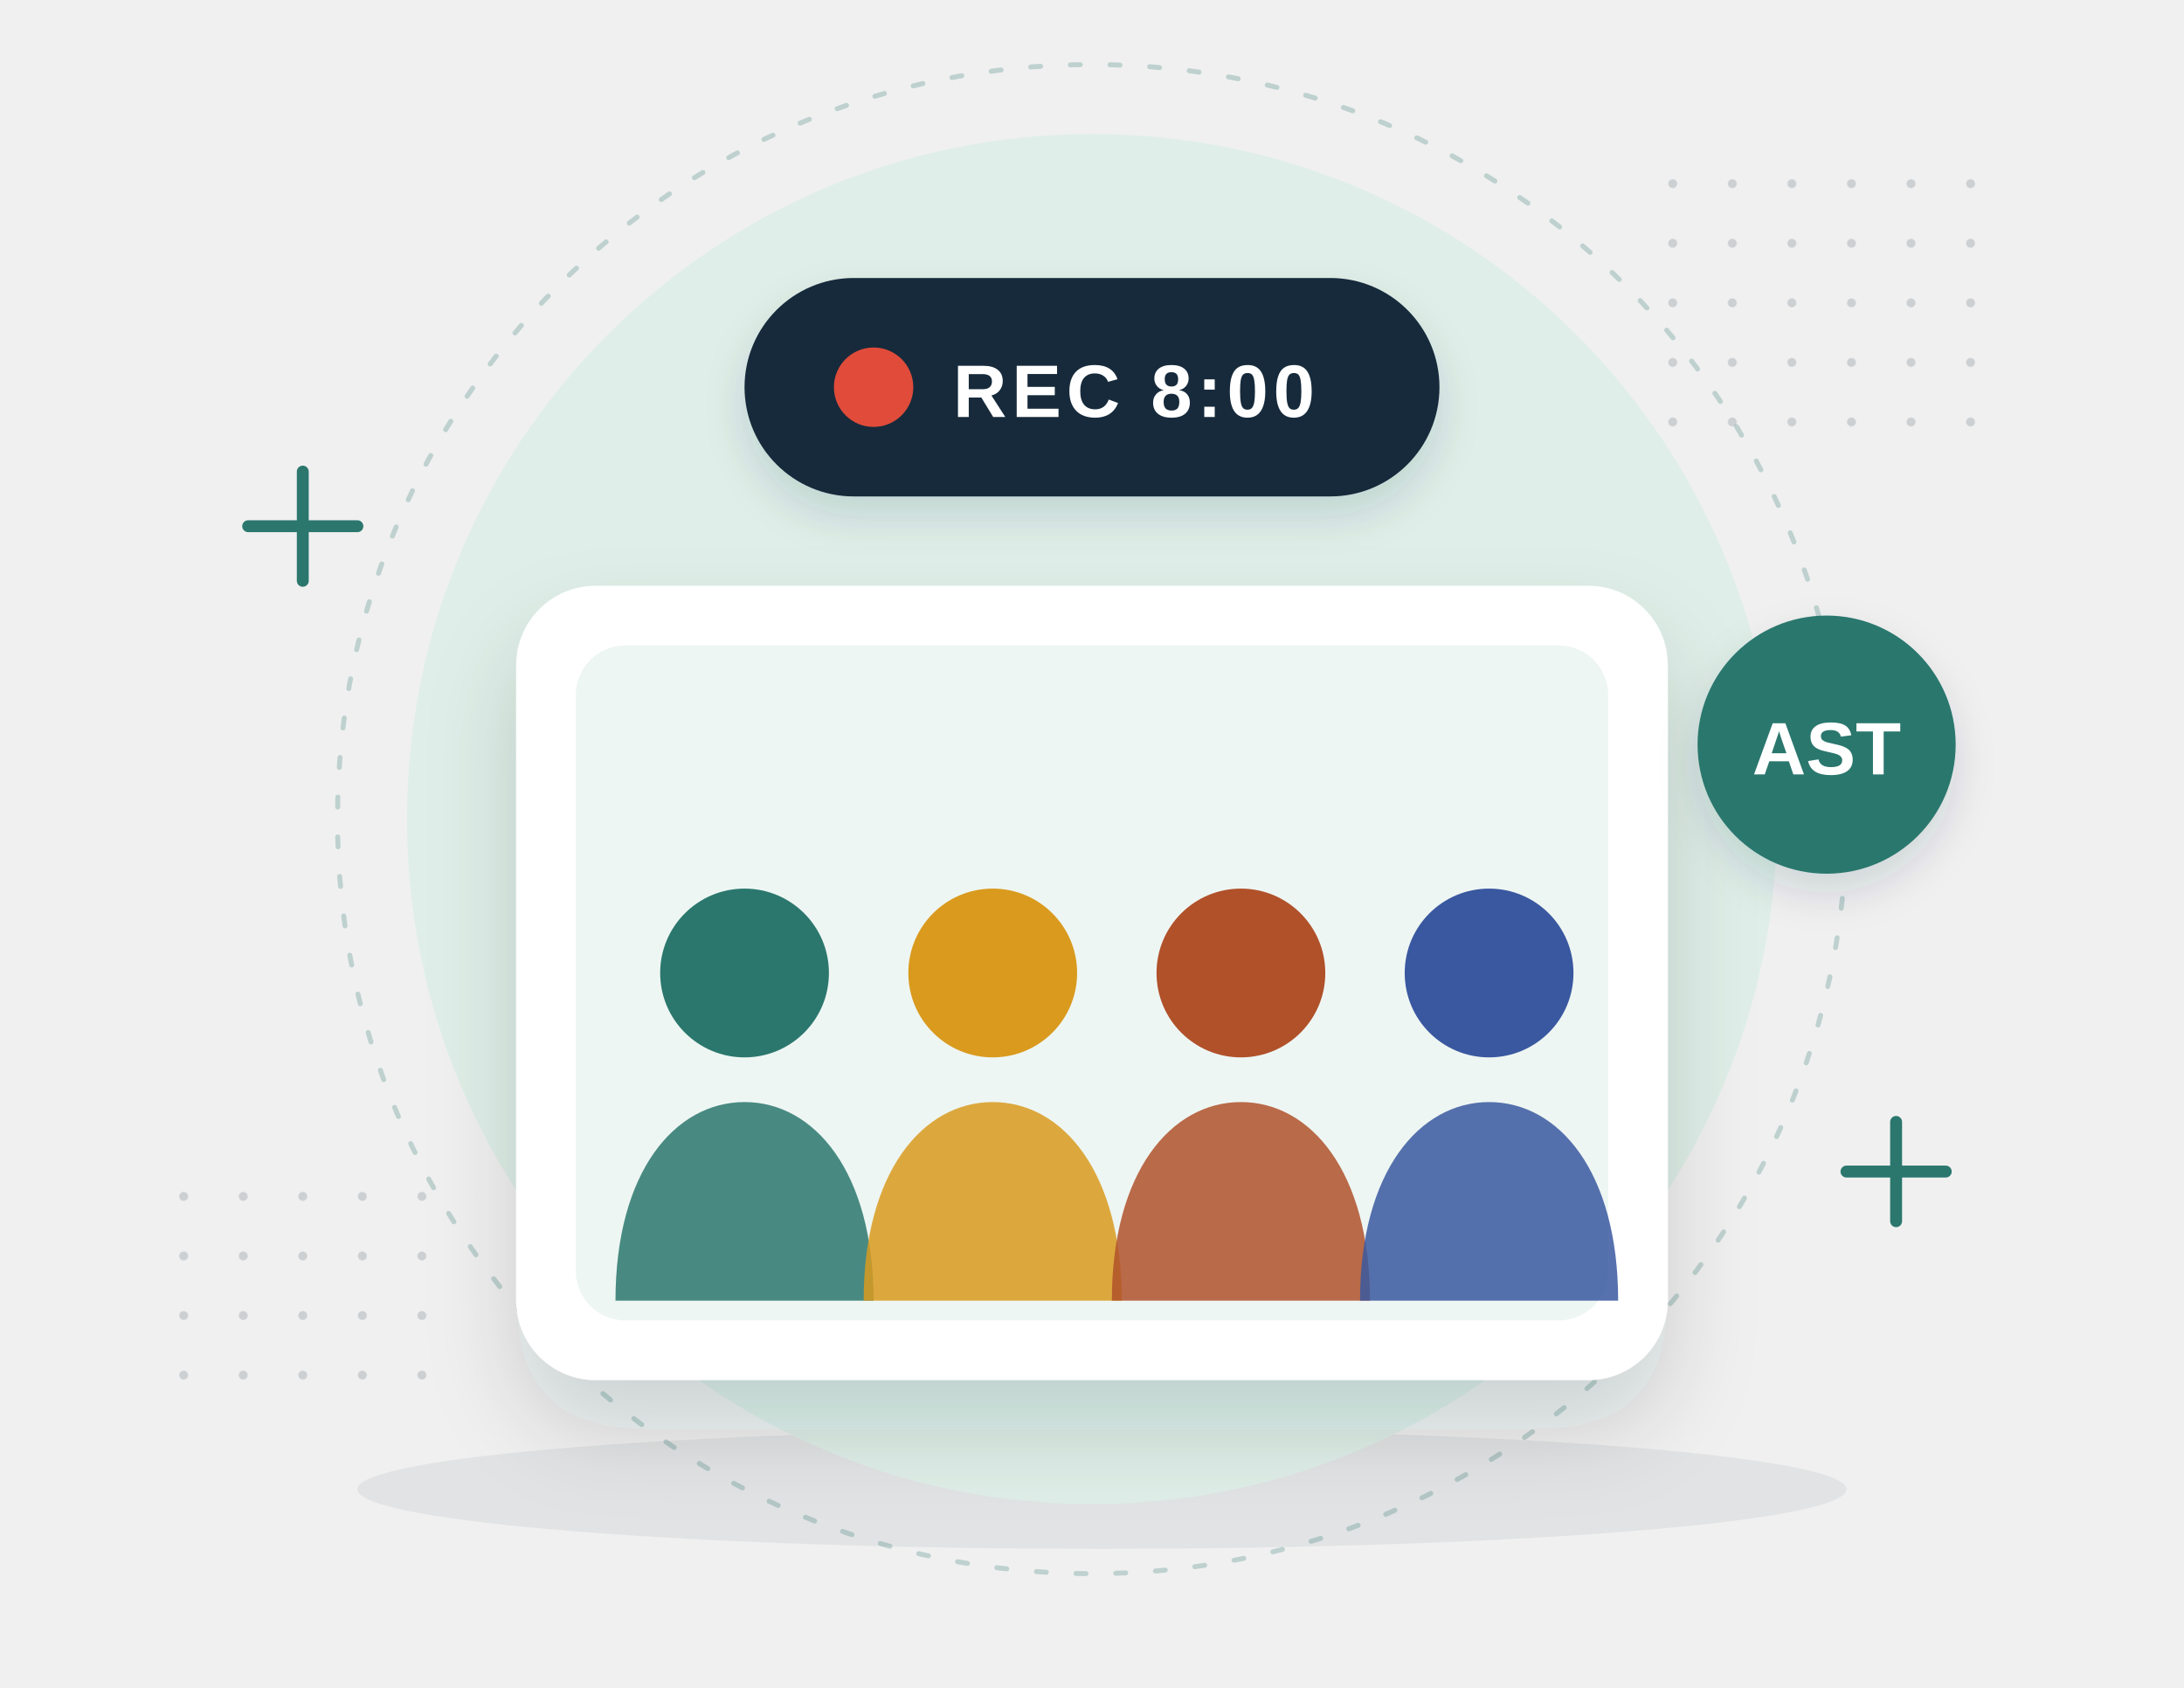
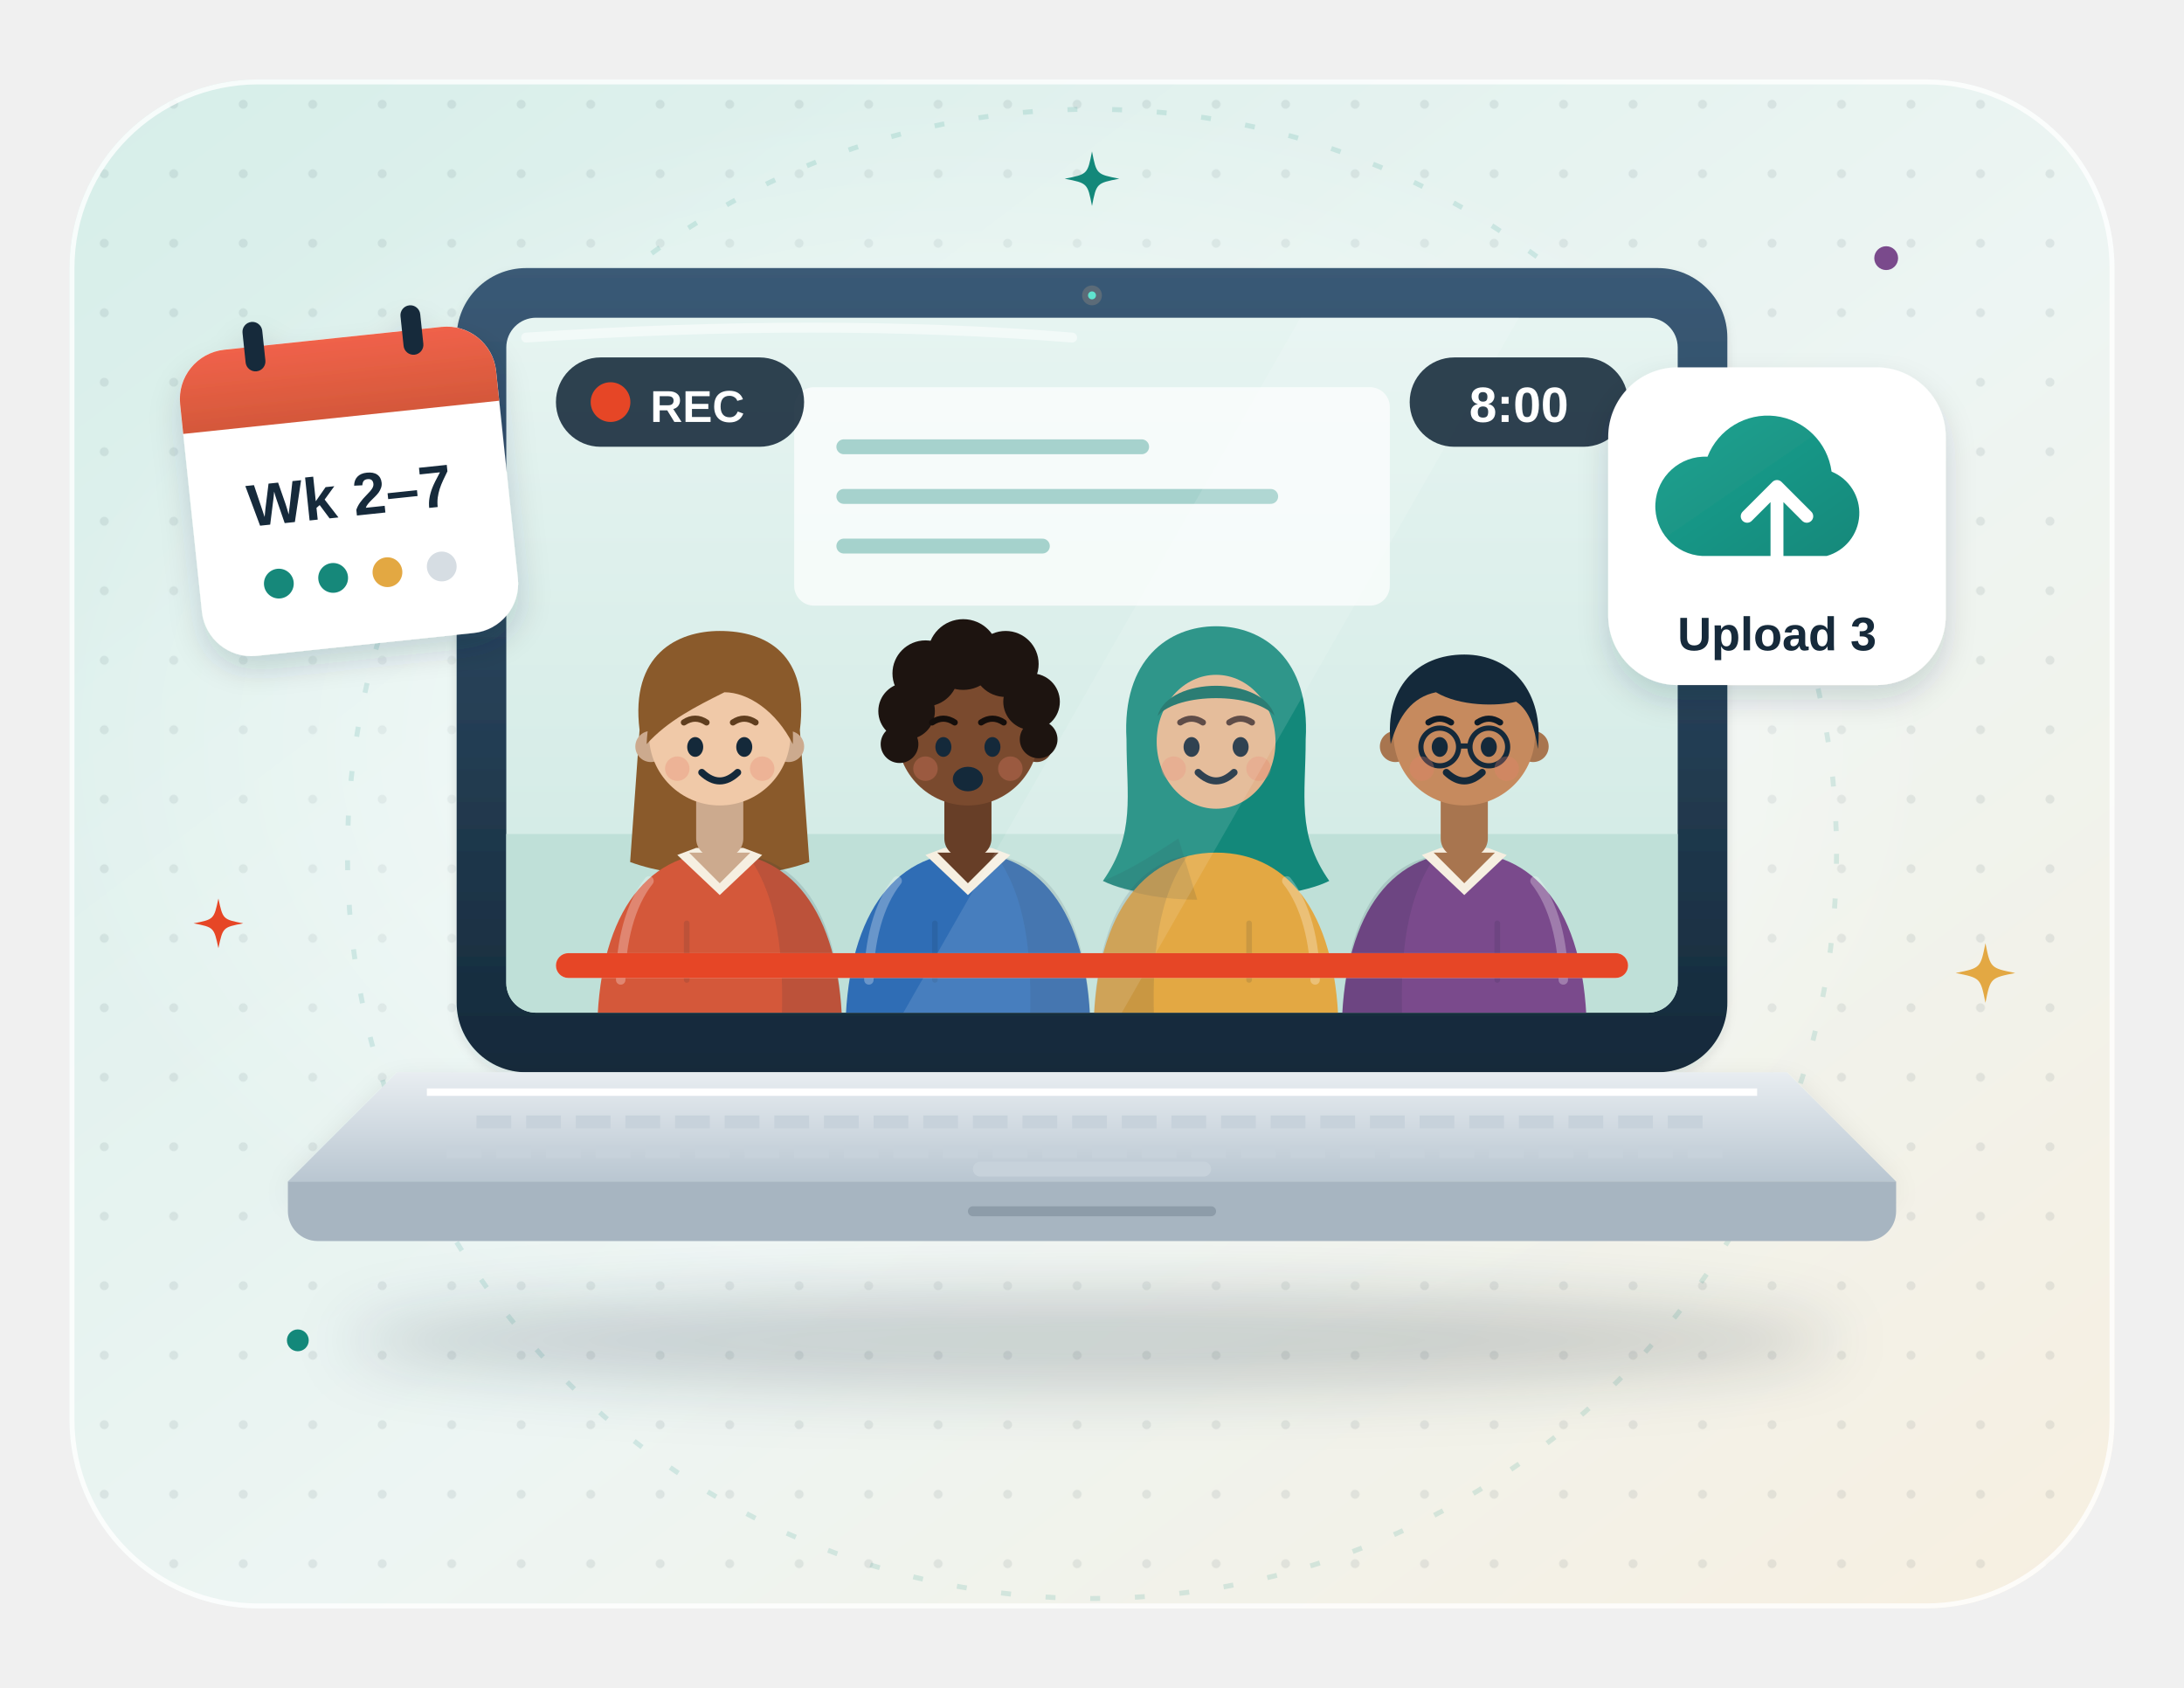
- <svg xmlns="http://www.w3.org/2000/svg" viewBox="0 0 440 340" fill="none" role="img" aria-label="A video frame showing four group members together, with a red recording dot and an 8-minute timer">
+ <svg xmlns="http://www.w3.org/2000/svg" viewBox="0 0 440 340" fill="none" role="img" aria-labelledby="vd-t">
  <style>
-   .fl { animation: fl 5s ease-in-out infinite; transform-box: fill-box; transform-origin: center; } .fl2 { animation-delay: -1.7s; } .fl3 { animation-delay: -3.3s; }
-   .tw { animation: tw 2.8s ease-in-out infinite; transform-box: fill-box; transform-origin: center; } .tw2 { animation-delay: -1.4s; }
-   @keyframes fl { 0%, 100% { transform: translateY(0); } 50% { transform: translateY(-7px); } }
-   @keyframes tw { 0%, 100% { opacity: .3; transform: scale(.7); } 50% { opacity: 1; transform: scale(1.05); } }
-   .rec { animation: rec 1.2s steps(2, jump-none) infinite; } @keyframes rec { 50% { opacity: .2; } } @media (prefers-reduced-motion: reduce) { * { animation: none !important; } .rv { opacity: 1 !important; } }
+ .vd-tw{animation:vd-tw 3.2s ease-in-out infinite;transform-box:fill-box;transform-origin:center}
+ @keyframes vd-tw{0%,100%{opacity:.35;transform:scale(.6)}50%{opacity:1;transform:scale(1)}}
+ .vd-fl{animation:vd-fl 6s ease-in-out infinite}
+ .vd-fb{animation:vd-fl 7s ease-in-out -3.5s infinite}
+ .vd-fc{animation:vd-fl 8s ease-in-out -1.8s infinite}
+ @keyframes vd-fl{50%{transform:translateY(-4px)}}
+ .vd-bl{animation:vd-bl 5s infinite;transform-box:fill-box;transform-origin:center}
+ @keyframes vd-bl{0%,92%,100%{transform:scaleY(1)}95%{transform:scaleY(.1)}}
+ .vd-tk{animation:vd-tk .5s ease-in-out infinite alternate;transform-box:fill-box;transform-origin:center}
+ @keyframes vd-tk{to{transform:scaleY(.35)}}
+ .vd-rec{animation:vd-rec 1.4s ease-in-out infinite}@keyframes vd-rec{50%{opacity:.25}}.vd-prog{animation:vd-prog 8s linear infinite;transform-box:fill-box;transform-origin:left}@keyframes vd-prog{0%{transform:scaleX(.08)}100%{transform:scaleX(1)}}.vd-up{animation:vd-up 2.4s ease-in-out infinite}@keyframes vd-up{50%{transform:translateY(-4px)}}
+ @media (prefers-reduced-motion: reduce){*{animation:none !important}}
</style>
  <defs>
-     <filter id="s" x="-40%" y="-40%" width="180%" height="180%">
-       <feDropShadow dx="0" dy="10" stdDeviation="9" flood-color="#14293a" flood-opacity=".15" />
+     <linearGradient id="vd-bg" x1="0" y1="0" x2="1" y2="1">
+       <stop offset="0" stop-color="#d6eee9" />
+       <stop offset=".55" stop-color="#edf5f3" />
+       <stop offset="1" stop-color="#f7efe0" />
+     </linearGradient>
+     <pattern id="vd-dots" width="14" height="14" patternUnits="userSpaceOnUse">
+       <circle cx="7" cy="7" r=".9" fill="#14293a" fill-opacity=".08" />
+     </pattern>
+     <clipPath id="vd-clip">
+       <rect x="14" y="16" width="412" height="308" rx="38" />
+     </clipPath>
+     <radialGradient id="vd-glow" cx=".5" cy=".5" r=".5">
+       <stop offset="0" stop-color="#fff" stop-opacity=".85" />
+       <stop offset="1" stop-color="#fff" stop-opacity="0" />
+     </radialGradient>
+     <filter id="vd-sh" x="-25%" y="-25%" width="150%" height="160%">
+       <feDropShadow dx="0" dy="7" stdDeviation="7" flood-color="#14293a" flood-opacity=".16" />
+       <feDropShadow dx="0" dy="1" stdDeviation="1" flood-color="#14293a" flood-opacity=".1" />
    </filter>
-     <filter id="s2" x="-40%" y="-40%" width="180%" height="180%">
-       <feDropShadow dx="0" dy="4" stdDeviation="4" flood-color="#14293a" flood-opacity=".14" />
+     <filter id="vd-sh2" x="-30%" y="-30%" width="160%" height="170%">
+       <feDropShadow dx="0" dy="3" stdDeviation="3" flood-color="#14293a" flood-opacity=".16" />
    </filter>
-     <pattern id="d" width="12" height="12" patternUnits="userSpaceOnUse">
-       <circle cx="1" cy="1" r=".9" fill="#14293a" opacity=".16" />
-     </pattern>
+     <filter id="vd-blur" x="-20%" y="-60%" width="140%" height="220%">
+       <feGaussianBlur stdDeviation="6" />
+     </filter>
+     <linearGradient id="vd-paper" x1="0" y1="0" x2="0" y2="1">
+       <stop offset="0" stop-color="#fff" />
+       <stop offset="1" stop-color="#fbf7ef" />
+     </linearGradient>
+     <linearGradient id="vd-shine" x1="0" y1="0" x2="0" y2="1">
+       <stop offset="0" stop-color="#fff" stop-opacity=".55" />
+       <stop offset="1" stop-color="#fff" stop-opacity="0" />
+     </linearGradient>
+     <linearGradient id="vd-lid" x1="0" y1="0" x2="0" y2="1">
+       <stop offset="0" stop-color="#3a5a76" />
+       <stop offset="1" stop-color="#14293a" />
+     </linearGradient>
+     <linearGradient id="vd-base" x1="0" y1="0" x2="0" y2="1">
+       <stop offset="0" stop-color="#e8edf1" />
+       <stop offset="1" stop-color="#b9c6d1" />
+     </linearGradient>
+     <linearGradient id="vd-scr" x1="0" y1="0" x2="0" y2="1">
+       <stop offset="0" stop-color="#e6f4f1" />
+       <stop offset="1" stop-color="#cfe9e3" />
+     </linearGradient>
+     <linearGradient id="vd-tl" x1="0" y1="0" x2="1" y2="1">
+       <stop offset="0" stop-color="#1fa391" />
+       <stop offset="1" stop-color="#13887a" />
+     </linearGradient>
+     <linearGradient id="vd-cal" x1="0" y1="0" x2="0" y2="1">
+       <stop offset="0" stop-color="#f0624a" />
+       <stop offset="1" stop-color="#d4583a" />
+     </linearGradient>
+     <clipPath id="vd-sc">
+       <rect x="102" y="64" width="236" height="140" rx="6" />
+     </clipPath>
  </defs>
-   <ellipse cx="222" cy="300" rx="150" ry="12" fill="#14293a" opacity=".07" />
-   <circle cx="220" cy="165" r="138" fill="#dfeee8" />
-   <circle cx="220" cy="165" r="152" stroke="#2b776e" stroke-opacity=".25" stroke-dasharray="2 6" stroke-linecap="round" />
-   <rect x="326" y="30" width="72" height="60" fill="url(#d)" />
-   <rect x="36" y="238" width="60" height="48" fill="url(#d)" />
-   <path class="tw" d="M50 106h22m-11-11v22" stroke="#2b776e" stroke-width="2.4" stroke-linecap="round" />
-   <path class="tw tw2" d="M372 236h20m-10-10v20" stroke="#2b776e" stroke-width="2.4" stroke-linecap="round" />
-   <g filter="url(#s)">
-     <rect x="104" y="118" width="232" height="160" rx="16" fill="#fff" />
-   </g>
-   <rect x="116" y="130" width="208" height="136" rx="10" fill="#eef6f3" />
-   <g class="fl ">
-     <circle cx="150" cy="196" r="17" fill="#2b776e" />
-     <path d="M124 262c0-26 12-40 26-40s26 14 26 40z" fill="#2b776e" opacity=".85" />
-   </g>
-   <g class="fl fl2">
-     <circle cx="200" cy="196" r="17" fill="#d99a1e" />
-     <path d="M174 262c0-26 12-40 26-40s26 14 26 40z" fill="#d99a1e" opacity=".85" />
-   </g>
-   <g class="fl fl3">
-     <circle cx="250" cy="196" r="17" fill="#b0512a" />
-     <path d="M224 262c0-26 12-40 26-40s26 14 26 40z" fill="#b0512a" opacity=".85" />
-   </g>
-   <g class="fl fl2">
-     <circle cx="300" cy="196" r="17" fill="#3a58a0" />
-     <path d="M274 262c0-26 12-40 26-40s26 14 26 40z" fill="#3a58a0" opacity=".85" />
-   </g>
-   <g filter="url(#s2)">
-     <rect x="150" y="56" width="140" height="44" rx="22" fill="#14293a" />
-   </g>
-   <circle class="rec" cx="176" cy="78" r="8" fill="#e04b3a" />
-   <text x="192" y="84" font-family="'Helvetica Neue', Arial, sans-serif" font-weight="800" font-size="15" letter-spacing="1" fill="#fff">REC 8:00</text>
-   <g class="fl fl3" filter="url(#s2)">
-     <circle cx="368" cy="150" r="26" fill="#2b776e" />
-     <text x="368" y="156" text-anchor="middle" font-family="'Helvetica Neue', Arial, sans-serif" font-weight="800" font-size="15" fill="#fff">AST</text>
-   </g>
+   <rect x="14" y="16" width="412" height="308" rx="38" fill="url(#vd-bg)" />
+   <g clip-path="url(#vd-clip)">
+     <rect x="14" y="16" width="412" height="308" fill="url(#vd-dots)" />
+     <ellipse cx="200" cy="150" rx="190" ry="130" fill="url(#vd-glow)" />
+     <circle cx="220" cy="172" r="150" stroke="#13887a" stroke-opacity=".14" stroke-dasharray="2 7" />
+   </g>
+   <rect x="14.5" y="16.5" width="411" height="307" rx="37.5" stroke="#fff" stroke-opacity=".8" />
+   <ellipse cx="220" cy="270" rx="150" ry="10" fill="#14293a" opacity="0.18" filter="url(#vd-blur)" />
+   <g filter="url(#vd-sh)">
+     <rect x="92" y="54" width="256" height="162" rx="14" fill="url(#vd-lid)" />
+   </g>
+   <circle cx="220" cy="59.5" r="2" fill="#5b6b78" />
+   <circle cx="220" cy="59.5" r=".8" fill="#5fe3cf" />
+   <rect x="102" y="64" width="236" height="140" rx="6" fill="url(#vd-scr)" />
+   <g clip-path="url(#vd-sc)">
+     <path d="M102 168h236v40H102z" fill="#bfe0d8" />
+     <rect x="160" y="78" width="120" height="44" rx="4" fill="#fff" opacity=".7" />
+     <path d="M170 90h60M170 100h86M170 110h40" stroke="#13887a" stroke-opacity=".35" stroke-width="3" stroke-linecap="round" />
+     <g transform="translate(145 148) scale(0.95 0.95)">
+       <path d="M-17-1C-19-17-9-22 0-22C10-22 19-17 17-1L19 27C8 31-8 31-19 27z" fill="#8a5a2b" />
+       <path d="M-26 64C-26 39-16 25 0 25C16 25 26 39 26 64z" fill="#d4583a" />
+       <path d="M6 25.6C18 27.5 26 40 26 64H13C14 46 12 34 6 25.6z" fill="#14293a" opacity=".13" />
+       <path d="M-15 31C-19 36-21 44-21 52" stroke="#fff" stroke-opacity=".28" stroke-width="2" stroke-linecap="round" />
+       <path d="M-7 40v12" stroke="#14293a" stroke-opacity=".12" stroke-width="1.2" stroke-linecap="round" />
+       <path d="M-9 25.5L0 34L9 25.5L5 24H-5z" fill="#f6efe1" />
+       <rect x="-5" y="9" width="10" height="17" rx="4" fill="#ccaa8e" />
+       <path d="M-6.5 25L0 31.5L6.5 25z" fill="#ccaa8e" />
+       <circle cx="-14.6" cy="2.5" r="3.3" fill="#ccaa8e" />
+       <circle cx="14.6" cy="2.5" r="3.3" fill="#ccaa8e" />
+       <circle r="15" fill="#f0c9a8" />
+       <path d="M-15.5 2C-15-12-6-17 2-16.5C11-16 16-9 15.5 2C12-5 6-9 1-9C-5-6-11-3-15.5 2z" fill="#8a5a2b" />
+       <g class="vd-bl" style="animation-delay:-0.0s">
+         <ellipse cx="-5.2" cy="2.6" rx="1.7" ry="2.1" fill="#14293a" />
+         <ellipse cx="5.2" cy="2.6" rx="1.7" ry="2.1" fill="#14293a" />
+       </g>
+       <path d="M-7.6-2.6q2.4-1.6 4.8 0M2.8-2.6q2.4-1.6 4.8 0" stroke="#603e1e" stroke-width="1.3" stroke-linecap="round" />
+       <circle cx="-9" cy="7.2" r="2.6" fill="#e8806b" opacity=".3" />
+       <circle cx="9" cy="7.2" r="2.6" fill="#e8806b" opacity=".3" />
+       <path d="M-3.8 8q3.8 3.6 7.6 0" stroke="#14293a" stroke-width="1.5" stroke-linecap="round" />
+     </g>
+     <g transform="translate(195 148) scale(0.95 0.95)">
+       <path d="M-26 64C-26 39-16 25 0 25C16 25 26 39 26 64z" fill="#2f6db5" />
+       <path d="M6 25.6C18 27.5 26 40 26 64H13C14 46 12 34 6 25.6z" fill="#14293a" opacity=".13" />
+       <path d="M-15 31C-19 36-21 44-21 52" stroke="#fff" stroke-opacity=".28" stroke-width="2" stroke-linecap="round" />
+       <path d="M-7 40v12" stroke="#14293a" stroke-opacity=".12" stroke-width="1.2" stroke-linecap="round" />
+       <path d="M-9 25.5L0 34L9 25.5L5 24H-5z" fill="#f6efe1" />
+       <rect x="-5" y="9" width="10" height="17" rx="4" fill="#673e27" />
+       <path d="M-6.5 25L0 31.5L6.5 25z" fill="#673e27" />
+       <circle cx="-14.6" cy="2.5" r="3.3" fill="#673e27" />
+       <circle cx="14.6" cy="2.5" r="3.3" fill="#673e27" />
+       <circle r="15" fill="#7a4a2e" />
+       <circle cx="-13" cy="-5" r="6" fill="#1d1410" />
+       <circle cx="-9" cy="-13" r="7" fill="#1d1410" />
+       <circle cx="-1" cy="-17" r="7.5" fill="#1d1410" />
+       <circle cx="8" cy="-15" r="7" fill="#1d1410" />
+       <circle cx="13.5" cy="-7" r="6" fill="#1d1410" />
+       <circle cx="-14.5" cy="2" r="4" fill="#1d1410" />
+       <circle cx="15" cy="1" r="4" fill="#1d1410" />
+       <g class="vd-bl" style="animation-delay:-0.9s">
+         <ellipse cx="-5.2" cy="2.6" rx="1.7" ry="2.1" fill="#14293a" />
+         <ellipse cx="5.2" cy="2.6" rx="1.7" ry="2.1" fill="#14293a" />
+       </g>
+       <path d="M-7.6-2.6q2.4-1.6 4.8 0M2.8-2.6q2.4-1.6 4.8 0" stroke="#140e0b" stroke-width="1.3" stroke-linecap="round" />
+       <circle cx="-9" cy="7.2" r="2.6" fill="#e8806b" opacity=".3" />
+       <circle cx="9" cy="7.2" r="2.6" fill="#e8806b" opacity=".3" />
+       <ellipse class="vd-tk" style="animation-delay:-0.9s" cx="0" cy="9.4" rx="3.2" ry="2.6" fill="#14293a" />
+     </g>
+     <g transform="translate(245 148) scale(-0.95 0.95)">
+       <path d="M-19 1C-20-16-10-23 0-23C10-23 20-16 19 1C19 13 17 21 24 31C14 36-14 36-24 31C-17 21-19 13-19 1z" fill="#13887a" />
+       <path d="M-26 64C-26 39-16 25 0 25C16 25 26 39 26 64z" fill="#e3a843" />
+       <path d="M6 25.6C18 27.5 26 40 26 64H13C14 46 12 34 6 25.6z" fill="#14293a" opacity=".13" />
+       <path d="M-15 31C-19 36-21 44-21 52" stroke="#fff" stroke-opacity=".28" stroke-width="2" stroke-linecap="round" />
+       <path d="M-7 40v12" stroke="#14293a" stroke-opacity=".12" stroke-width="1.2" stroke-linecap="round" />
+       <path d="M8 22C14 26 19 29 24 31C18 34 10 35 4 35z" fill="#14293a" opacity=".12" />
+       <ellipse cy="1.5" rx="12.6" ry="14.2" fill="#e2b48e" />
+       <path d="M-12.4-4C-10-12.5 10-12.5 12.4-4C8-9-8-9-12.4-4z" fill="#0f6c61" />
+       <g class="vd-bl" style="animation-delay:-1.8s">
+         <ellipse cx="-5.2" cy="2.6" rx="1.7" ry="2.1" fill="#14293a" />
+         <ellipse cx="5.2" cy="2.6" rx="1.7" ry="2.1" fill="#14293a" />
+       </g>
+       <path d="M-7.6-2.6q2.4-1.6 4.8 0M2.8-2.6q2.4-1.6 4.8 0" stroke="#4a3530" stroke-width="1.3" stroke-linecap="round" />
+       <circle cx="-9" cy="7.2" r="2.6" fill="#e8806b" opacity=".3" />
+       <circle cx="9" cy="7.2" r="2.6" fill="#e8806b" opacity=".3" />
+       <path d="M-3.8 8q3.8 3.6 7.6 0" stroke="#14293a" stroke-width="1.5" stroke-linecap="round" />
+     </g>
+     <g transform="translate(295 148) scale(-0.95 0.95)">
+       <path d="M-26 64C-26 39-16 25 0 25C16 25 26 39 26 64z" fill="#7a4a8c" />
+       <path d="M6 25.6C18 27.5 26 40 26 64H13C14 46 12 34 6 25.6z" fill="#14293a" opacity=".13" />
+       <path d="M-15 31C-19 36-21 44-21 52" stroke="#fff" stroke-opacity=".28" stroke-width="2" stroke-linecap="round" />
+       <path d="M-7 40v12" stroke="#14293a" stroke-opacity=".12" stroke-width="1.2" stroke-linecap="round" />
+       <path d="M-9 25.5L0 34L9 25.5L5 24H-5z" fill="#f6efe1" />
+       <rect x="-5" y="9" width="10" height="17" rx="4" fill="#a8754f" />
+       <path d="M-6.5 25L0 31.5L6.5 25z" fill="#a8754f" />
+       <circle cx="-14.6" cy="2.5" r="3.3" fill="#a8754f" />
+       <circle cx="14.6" cy="2.5" r="3.3" fill="#a8754f" />
+       <circle r="15" fill="#c68a5e" />
+       <path d="M-15.6 3C-17-9-10-17 0-17C10-17 17-10 15.6 2C14-4 11-8 6-9C1-6-7-6-11-7C-14-5-15 -1-15.6 3z" fill="#14293a" />
+       <g class="vd-bl" style="animation-delay:-2.7s">
+         <ellipse cx="-5.2" cy="2.6" rx="1.7" ry="2.1" fill="#14293a" />
+         <ellipse cx="5.2" cy="2.6" rx="1.7" ry="2.1" fill="#14293a" />
+       </g>
+       <path d="M-7.6-2.6q2.4-1.6 4.8 0M2.8-2.6q2.4-1.6 4.8 0" stroke="#0e1c28" stroke-width="1.3" stroke-linecap="round" />
+       <circle cx="-5.2" cy="2.6" r="4" stroke="#14293a" stroke-width="1.1" />
+       <circle cx="5.2" cy="2.6" r="4" stroke="#14293a" stroke-width="1.1" />
+       <path d="M-1.2 2.4h2.4" stroke="#14293a" stroke-width="1.1" />
+       <circle cx="-9" cy="7.2" r="2.6" fill="#e8806b" opacity=".3" />
+       <circle cx="9" cy="7.2" r="2.6" fill="#e8806b" opacity=".3" />
+       <path d="M-3.8 8q3.8 3.6 7.6 0" stroke="#14293a" stroke-width="1.5" stroke-linecap="round" />
+     </g>
+   </g>
+   <path d="M106 68q60-4 110 0" stroke="#fff" stroke-opacity=".5" stroke-width="2" stroke-linecap="round" />
+   <path d="M262 64l44 0-80 140h-44z" fill="#fff" opacity=".12" />
+   <rect x="112" y="72" width="50" height="18" rx="9" fill="#14293a" opacity=".88" />
+   <circle class="vd-rec" cx="123" cy="81" r="4" fill="#e64626" />
+   <text x="131" y="85" text-anchor="start" font-family="'Helvetica Neue', Arial, sans-serif" font-size="9" font-weight="800" fill="#fff">REC</text>
+   <rect x="284" y="72" width="44" height="18" rx="9" fill="#14293a" opacity=".88" />
+   <text x="306" y="85" text-anchor="middle" font-family="'Helvetica Neue', Arial, sans-serif" font-size="10" font-weight="800" fill="#fff">8:00</text>
+   <rect x="112" y="192" width="216" height="5" rx="2.5" fill="#fff" opacity=".7" />
+   <rect class="vd-prog" x="112" y="192" width="216" height="5" rx="2.5" fill="#e64626" />
+   <path d="M80 216h280l22 22H58z" fill="url(#vd-base)" filter="url(#vd-sh2)" />
+   <path d="M58 238h324v6a6 6 0 0 1-6 6H64a6 6 0 0 1-6-6z" fill="#a7b5c1" />
+   <path d="M86 220h268" stroke="#fff" stroke-width="1.5" />
+   <path d="M96 226h248M90 232h260" stroke="#c7d2db" stroke-width="2.6" stroke-dasharray="7 3" />
+   <rect x="196" y="234" width="48" height="3" rx="1.5" fill="#c7d2db" />
+   <path d="M196 244h48" stroke="#8d9ca9" stroke-width="2" stroke-linecap="round" />
+   <g class="vd-fb">
+     <g transform="translate(358 104)" filter="url(#vd-sh2)">
+       <rect x="-34" y="-30" width="68" height="64" rx="14" fill="#fff" />
+       <path d="M-15 8a10 10 0 0 1 1-20 13 13 0 0 1 25 3 9 9 0 0 1-1 17z" fill="url(#vd-tl)" />
+       <g class="vd-up">
+         <path d="M0 12V-6M-6 0l6-6 6 6" stroke="#fff" stroke-width="2.6" stroke-linecap="round" stroke-linejoin="round" />
+       </g>
+       <text x="0" y="27" text-anchor="middle" font-family="'Helvetica Neue', Arial, sans-serif" font-size="9.5" font-weight="800" fill="#14293a">Upload 3</text>
+     </g>
+   </g>
+   <g class="vd-fl">
+     <g transform="translate(70 96) rotate(-6)" filter="url(#vd-sh2)">
+       <rect x="-32" y="-28" width="64" height="62" rx="10" fill="#fff" />
+       <path d="M-32-18a10 10 0 0 1 10-10h44a10 10 0 0 1 10 10v6h-64z" fill="url(#vd-cal)" />
+       <rect x="-18" y="-33" width="4" height="10" rx="2" fill="#14293a" />
+       <rect x="14" y="-33" width="4" height="10" rx="2" fill="#14293a" />
+       <text x="0" y="8" text-anchor="middle" font-family="'Helvetica Neue', Arial, sans-serif" font-size="12" font-weight="800" fill="#14293a">Wk 2–7</text>
+       <g fill="#13887a">
+         <circle cx="-16" cy="20" r="3" />
+         <circle cx="-5" cy="20" r="3" />
+         <circle cx="6" cy="20" r="3" fill="#e3a843" />
+         <circle cx="17" cy="20" r="3" fill="#d6dde3" />
+       </g>
+     </g>
+   </g>
+   <path class="vd-tw" style="animation-delay:-0s" d="M400 190C401.0 195.0 401.0 195.0 406 196C401.0 197.0 401.0 197.0 400 202C399.0 197.0 399.0 197.0 394 196C399.0 195.0 399.0 195.0 400 190z" fill="#e3a843" />
+   <path class="vd-tw" style="animation-delay:-1.2s" d="M44 181C44.9 185.2 44.9 185.2 49 186C44.9 186.8 44.9 186.8 44 191C43.1 186.8 43.1 186.8 39 186C43.1 185.2 43.1 185.2 44 181z" fill="#e64626" />
+   <path class="vd-tw" style="animation-delay:-2.1s" d="M220 30.5C220.9 35.1 220.9 35.1 225.5 36C220.9 36.9 220.9 36.9 220 41.5C219.1 36.9 219.1 36.9 214.5 36C219.1 35.1 219.1 35.1 220 30.5z" fill="#13887a" />
+   <circle class="vd-tw" style="animation-delay:-0.6s" cx="380" cy="52" r="2.4" fill="#7a4a8c" />
+   <circle class="vd-tw" style="animation-delay:-2.6s" cx="60" cy="270" r="2.2" fill="#13887a" />
</svg>
